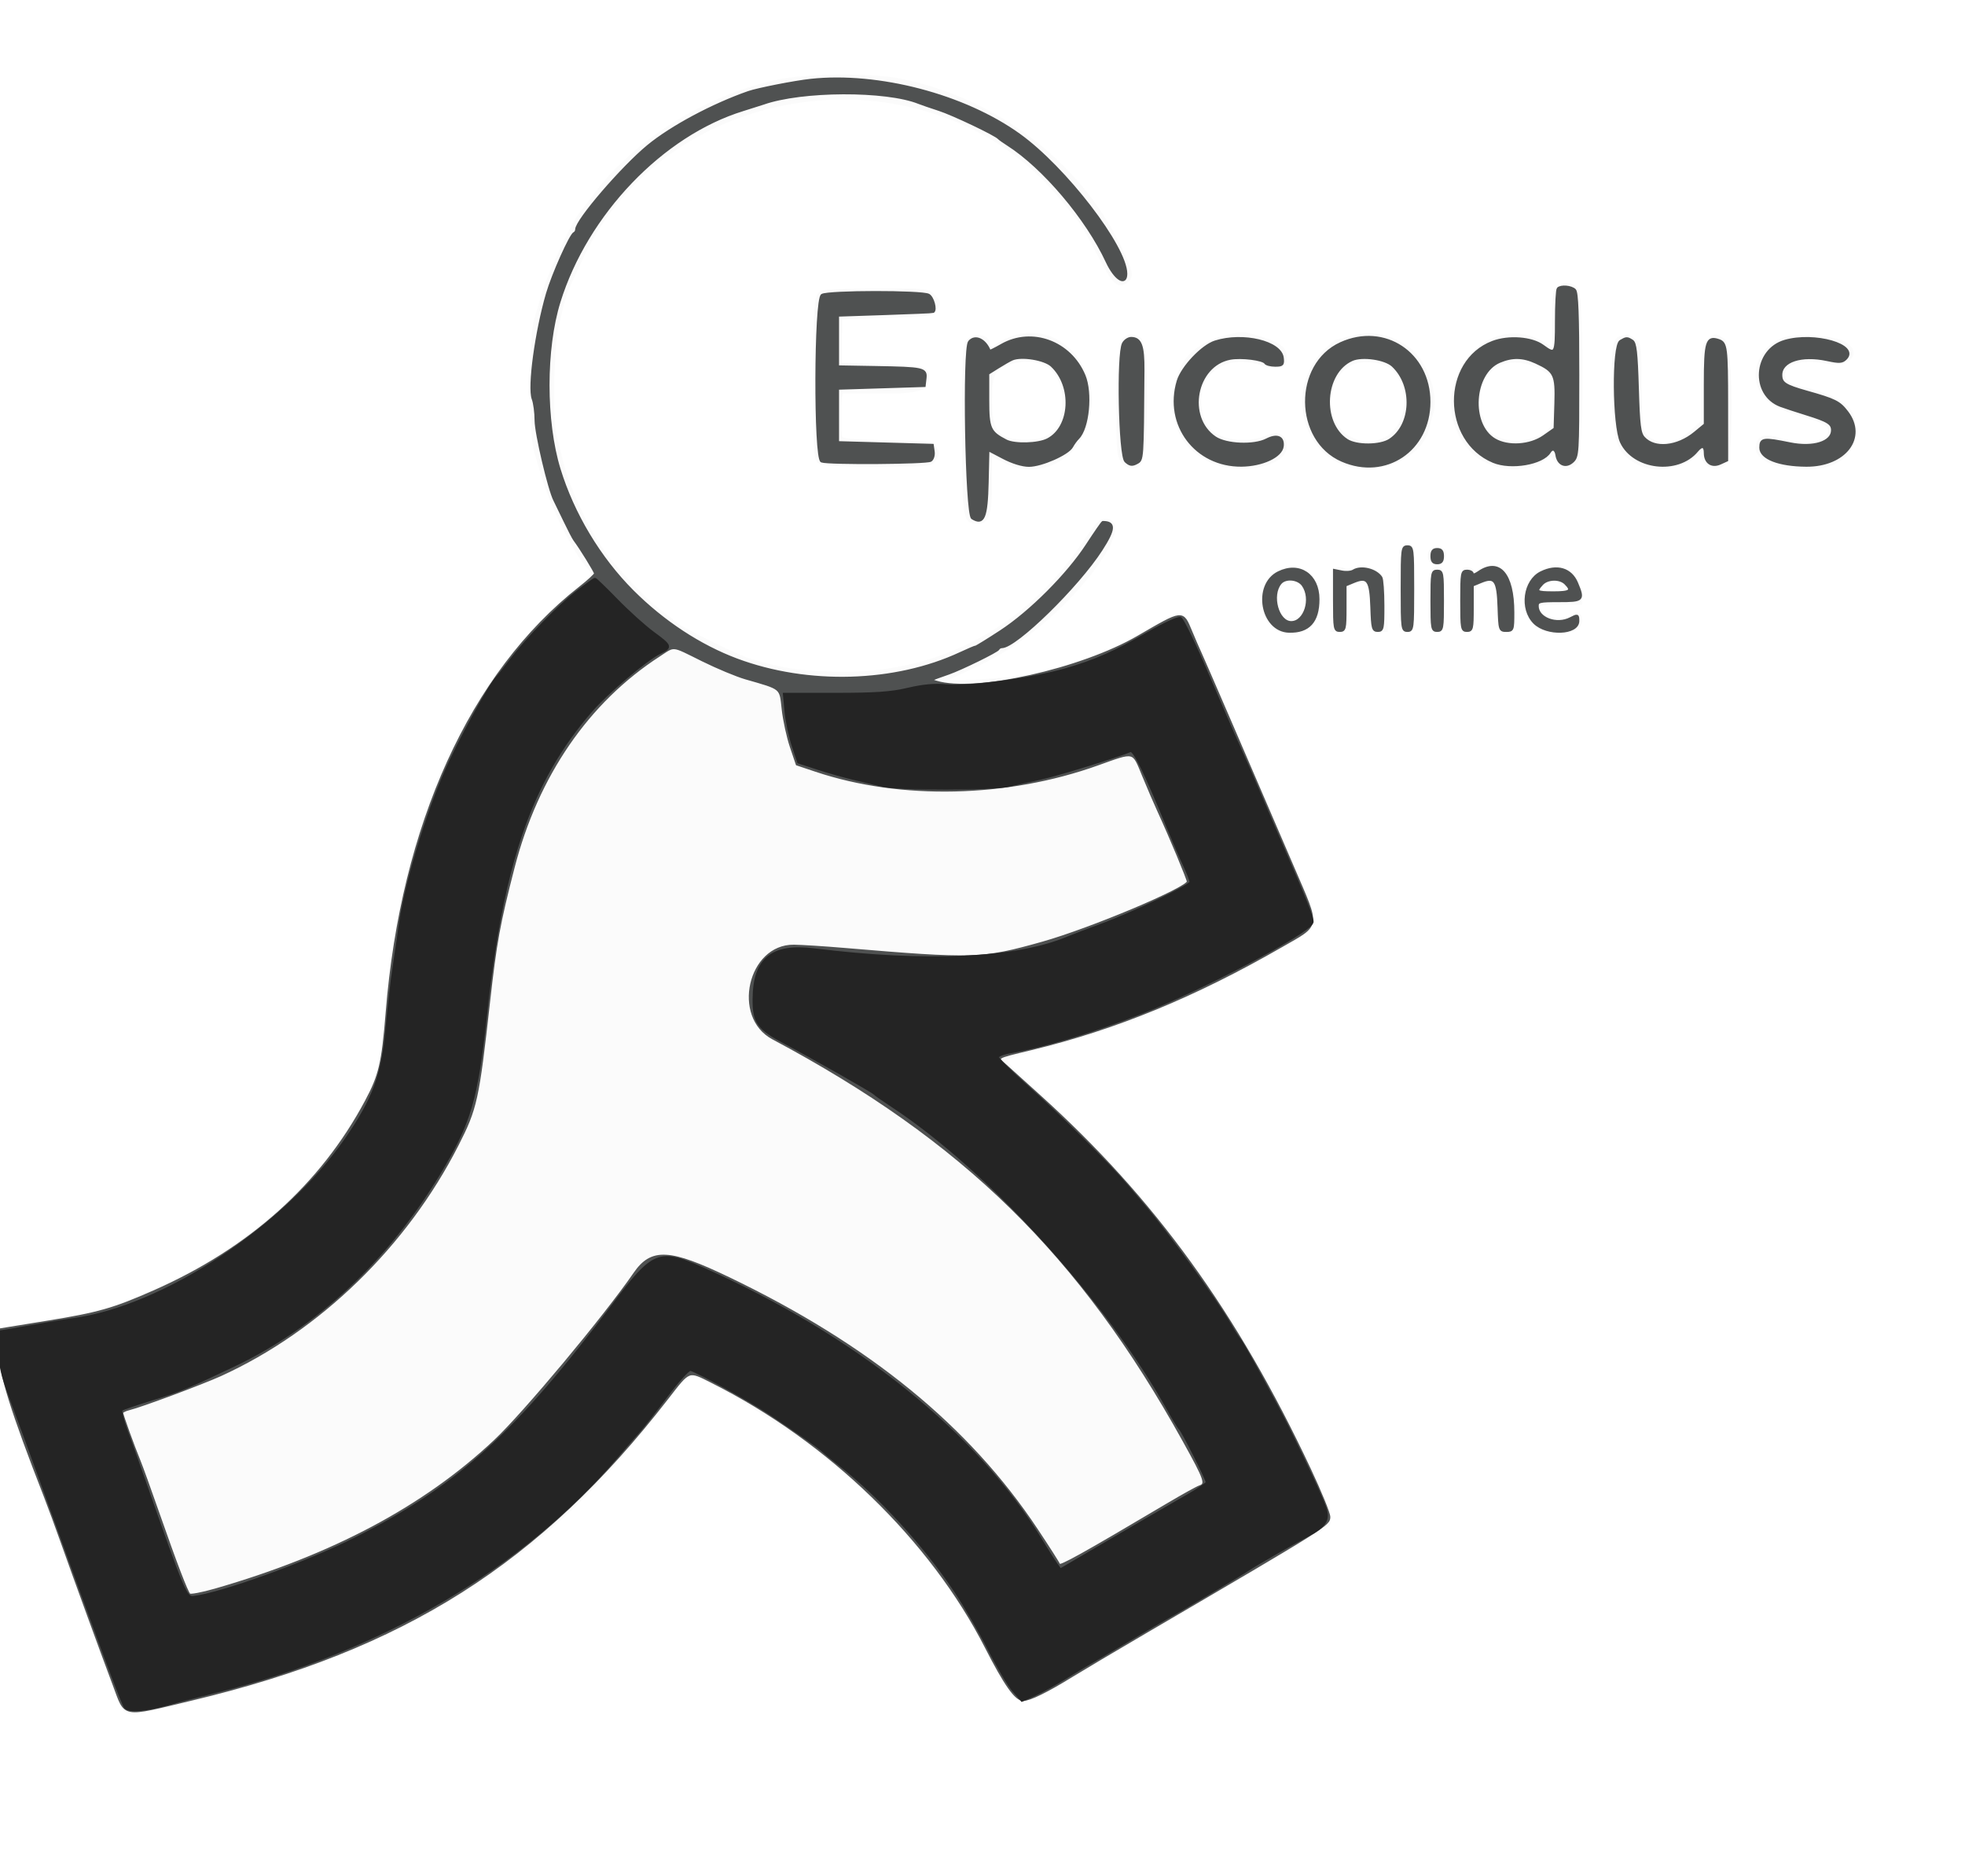
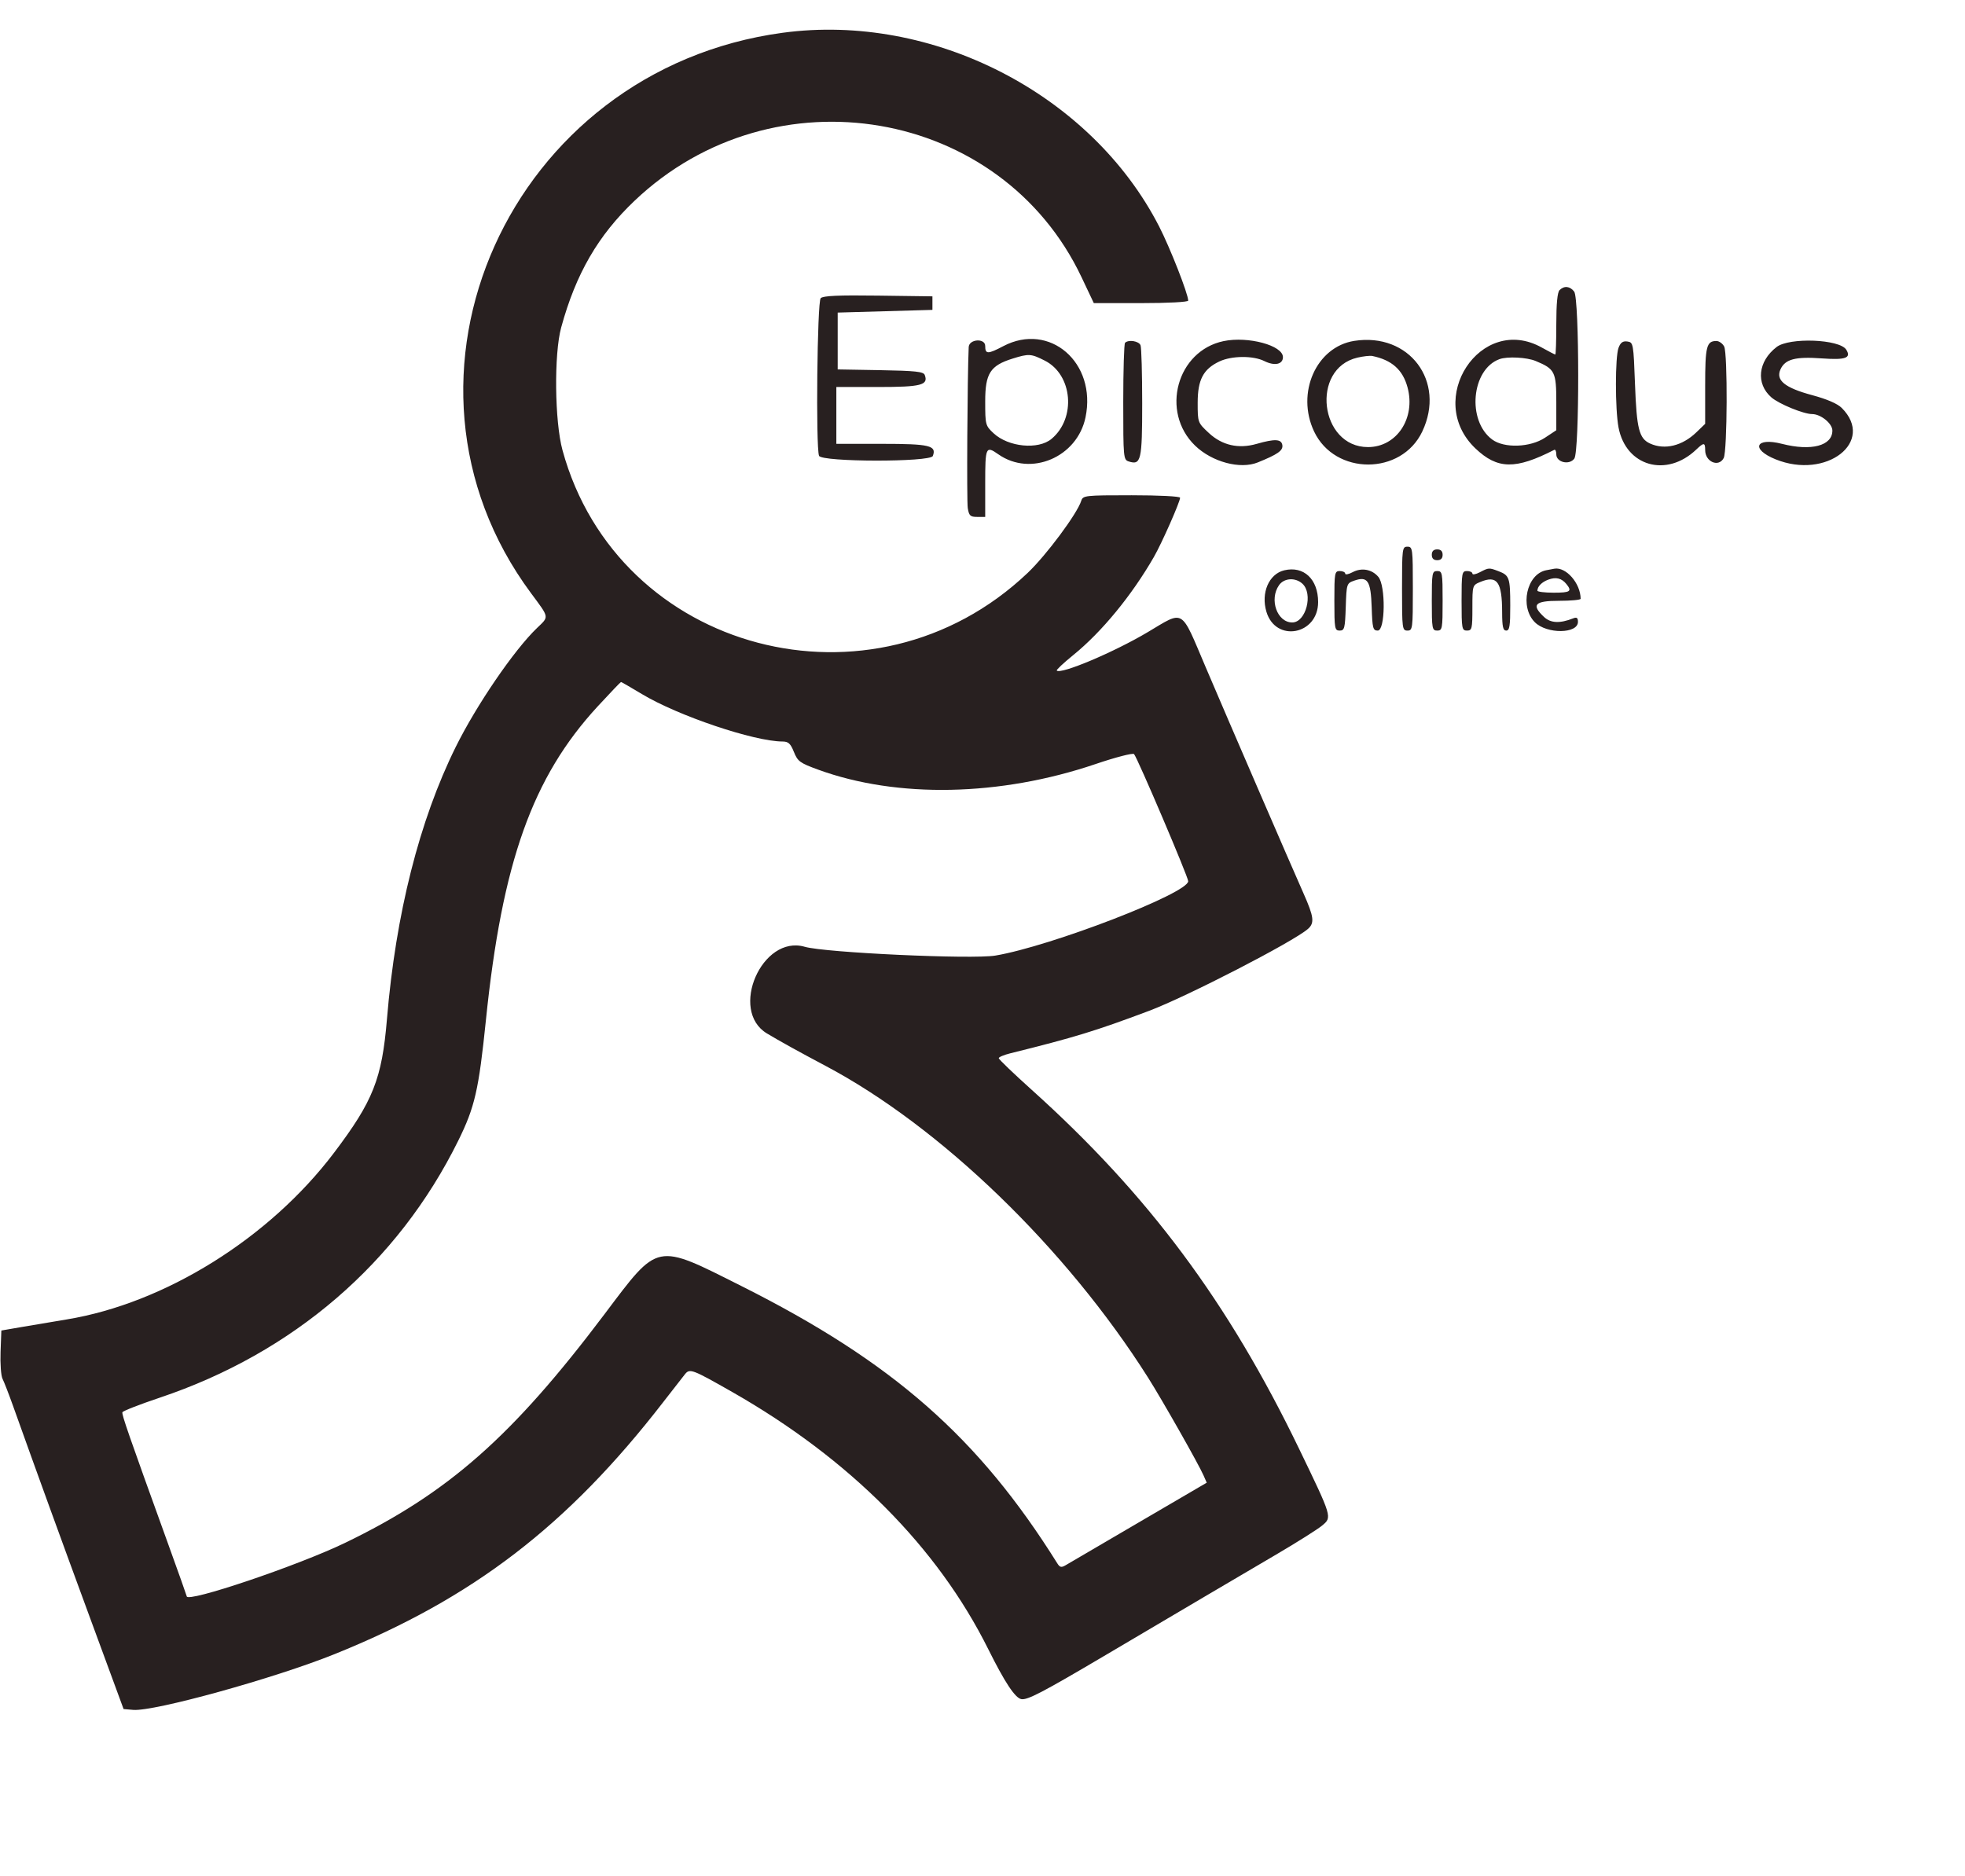
<svg xmlns="http://www.w3.org/2000/svg" viewBox="0 0 726 693">
-   <path fill="#fbfbfb" stroke="#fbfbfb" d="M287 29.986c-26.493 5.726-52.815 22.285-67.581 42.513-1.605 2.2-3.594 4.756-4.419 5.681-3.035 3.402-12.032 22.471-14.306 30.32a860.66 860.66 0 0 1-2.821 9.5c-.968 3.173-1.373 10.399-1.373 24.5s.405 21.327 1.373 24.5a860.66 860.66 0 0 1 2.821 9.5c2.973 10.261 11.807 27.901 16.49 32.928 2.531 2.716 2.482 2.815-3.781 7.647-8.152 6.289-23.628 23.051-30.861 33.425-22.423 32.159-34.965 70.81-40.076 123.5-2.055 21.185-2.691 23.868-7.949 33.5-15.523 28.44-38.88 50.309-70.017 65.558-19.053 9.33-27.108 11.864-47.61 14.976C-1.794 490.87 0 489.566 0 500.313c0 8.263.395 10.224 3.968 19.682 2.182 5.778 11.416 30.98 20.519 56.005 21.43 58.91 20.379 56.429 24.056 56.792 1.626.161 12.182-1.948 23.457-4.687 69.411-16.86 120.753-46.384 158.284-91.022 3.969-4.721 7.717-9.033 8.33-9.583.612-.55 3.061-3.7 5.441-7 5.641-7.821 10.009-12.5 11.67-12.5 1.751 0 12.462 5.408 18.775 9.48 2.75 1.773 9 5.796 13.888 8.94 31.818 20.46 59.562 50.603 75.138 81.638 12.221 24.348 11.709 24.204 35.474 9.974a5088.723 5088.723 0 0 1 24-14.233c7.975-4.7 20.8-12.272 28.5-16.827 7.7-4.554 15.808-9.292 18.017-10.529 4.478-2.505 20.757-12.422 21.386-13.027 3.641-3.507-20.783-52.907-41.243-83.416-19.741-29.437-40.42-53.008-70.16-79.973-9.562-8.669-9.564-8.675-3.279-10.419 38.907-10.798 45.958-13.383 73.779-27.043 20.003-9.822 33.497-17.757 35.013-20.59 1.123-2.098-.416-7.809-4.305-15.975-1.44-3.025-7.843-17.65-14.229-32.5-6.385-14.85-12.48-28.83-13.544-31.066-1.064-2.236-1.935-4.342-1.935-4.68 0-.338-1.284-3.458-2.852-6.934-1.569-3.476-3.831-8.808-5.027-11.849-5.214-13.26-6.596-13.94-16.19-7.966-14.136 8.803-27.215 14.153-44.431 18.172-9.385 2.191-36.68 3.632-32.5 1.716 14.601-6.693 18.584-8.798 25.5-13.472 22.578-15.261 43.801-44.016 33.379-45.225-2.298-.266-3.346.777-8.5 8.462-21.806 32.513-55.208 49.593-93.879 48.004-12.754-.524-16.672-1.154-29-4.662-5.06-1.44-25.687-11.601-28.149-13.866-1.018-.937-2.801-2.363-3.962-3.169-6.365-4.417-19.657-18.504-24.103-25.543-4.172-6.608-7.383-13.104-11.329-22.922-1.101-2.739-3.546-11.855-4.962-18.5-1.348-6.324-.81-31.938.818-39 1.975-8.566 3.216-13.075 4.069-14.784.471-.944 2.603-5.518 4.737-10.164 31.448-68.464 129.854-80.962 177.625-22.561a4598.91 4598.91 0 0 0 6.562 8.009c.906 1.1 3.952 6.478 6.767 11.952 5.533 10.755 7.355 12.713 10.177 10.936 2.918-1.838 2.58-3.936-2.197-13.609-15.333-31.047-45.657-54.027-80.761-61.203-10.885-2.225-34.581-2.013-45.792.41m288.75 76.094c-1.5.874-1.75 2.601-1.75 12.085v11.065l-2.672-1.751c-22.583-14.797-46.396 17.345-28.396 38.326 6.729 7.843 20.919 9.525 28.309 3.355 1.558-1.301 1.959-1.176 3.822 1.193 2.541 3.231 5.304 3.389 7.38.424 2.347-3.35 2.334-61.857-.014-64.206-1.795-1.795-4.144-1.967-6.679-.491M304 107.729c-2.812 1.07-2.969 2.788-2.985 32.486-.014 28.363.073 29.762 1.919 30.75 1.144.612 9.908 1.035 21.444 1.035 18.976 0 19.551-.06 21.052-2.204 1.316-1.878 1.343-2.505.186-4.25-1.262-1.902-2.506-2.065-17.694-2.322-11.454-.193-16.56-.638-17.085-1.487-1.28-2.072-.866-16.73.474-16.789.654-.029 6.814-.024 13.689.011 13.342.067 17.296-.931 17.756-4.484.582-4.495-.82-4.947-16.967-5.475l-15.289-.5.095-8.5.095-8.5 16.614-.5c15.119-.455 16.751-.68 18.124-2.5 1.953-2.589 1.941-2.727-.467-5.311-1.963-2.107-2.738-2.186-20.75-2.11-10.291.043-19.386.336-20.211.65m70.085 16.889c-2.428.863-5.051 2.206-5.83 2.984-1.592 1.592-3.255 1.008-3.255-1.142 0-2.329-4.792-2.958-7.04-.924-1.867 1.69-1.96 3.258-1.96 33.048 0 33.417.145 34.416 5 34.416 4.105 0 5-2.521 5-14.088v-10.946l4.967 2.517c16.352 8.287 33.516-5.366 31.687-25.205-1.413-15.33-15.302-25.374-28.569-20.66m78.193-.08c-12.065 3.25-17.608 9.984-18.123 22.018-.526 12.313 3.282 19.14 13.329 23.893 10.45 4.944 27.516 1.541 27.516-5.486 0-4.069-2.782-5.37-7.377-3.45-8.308 3.471-19.712.976-22.389-4.899-6.864-15.065 4.723-27.443 20.717-22.13 6.311 2.096 9.049 1.359 9.049-2.436 0-3.382-2.463-5.217-10.009-7.458-6.275-1.863-5.992-1.862-12.713-.052m47.222-.025c-2.75.769-5.275 1.419-5.61 1.443-.336.024-2.201 1.544-4.145 3.378-13.038 12.296-9.787 35.004 5.98 41.762 12.053 5.167 29.4-1.818 31.839-12.821.339-1.526 1.057-4.229 1.597-6.005 1.732-5.702-1.578-16.455-6.649-21.599-6.012-6.098-14.811-8.453-23.012-6.158m-84.628 1.138c-1.455 1.751-2.604 35.633-1.421 41.938.819 4.368 4.773 6.423 7.539 3.92 3.053-2.763 3.121-44.844.076-46.474-2.749-1.471-4.613-1.285-6.194.616m183.879-.962c-2.607.682-2.965 3.611-2.564 20.985.411 17.836 1.531 21.192 8.432 25.264 6.327 3.733 17.232 2.068 22.777-3.477 1.472-1.472 1.604-1.446 1.604.313 0 4.368 5.456 6.589 8.345 3.397 2.944-3.253 2.443-43.505-.568-45.614-2.86-2.004-3.369-1.965-5.777.443-1.807 1.807-2 3.333-2 15.804v13.804l-3.25 3.076c-5.656 5.354-10.371 6.653-15.066 4.153-4.303-2.292-4.619-3.652-4.652-20.03-.031-15.066-.121-15.756-2.255-17.25-1.222-.856-2.459-1.505-2.75-1.441-.29.064-1.314.322-2.276.573m60.644.328c-9.52 2.96-13.46 14.423-7.348 21.383 2.855 3.253 5.652 4.617 15.453 7.54 6.212 1.852 8.5 3.244 8.5 5.172 0 4.68-8.921 6.263-18.198 3.229-5.667-1.854-8.08-1.137-8.629 2.566-.695 4.686 7.14 8.104 18.515 8.077 13.387-.033 19.927-7.651 16.742-19.503-.993-3.695-9.397-8.314-18.095-9.946-4.918-.923-7.335-2.62-7.335-5.153 0-4.271 6.667-6.231 15.418-4.532 8.894 1.726 13.606-3.718 6.428-7.429-3.736-1.932-16.967-2.798-21.451-1.404m-285.926 9.045c-6.286 1.829-7.469 4.042-7.469 13.977 0 11.787 2.868 14.961 13.518 14.961 9.022 0 13.485-4.903 13.478-14.807-.007-11.647-8.052-17.469-19.527-14.131m126.031.286c-10.773 4.951-10.891 22.847-.184 27.709 5.137 2.332 6.567 2.374 11.645.342 9.602-3.842 11.401-20.355 2.903-26.663-3.36-2.494-10.464-3.18-14.364-1.388m56.143-.342c-3.822 1.175-6.509 3.738-8.226 7.846-1.637 3.918-1.881 10.743-.417 11.648.55.34 1 1.451 1 2.47 0 5.257 9.681 8.933 17.404 6.609 7.95-2.393 8.596-3.461 8.596-14.22v-9.331l-3.75-2.424c-4.3-2.781-10.453-3.875-14.607-2.598M518 217.5c0 14.833.086 15.5 2 15.5s2-.667 2-15.5-.086-15.5-2-15.5-2 .667-2 15.5m10-11.934c0 3.51 5.317 3.221 5.82-.316.271-1.914-.139-2.25-2.75-2.25-2.629 0-3.07.369-3.07 2.566m-58.077 7.357c-2.851 2.852-3.384 4.938-2.935 11.506.856 12.532 18.106 12.547 20.456.017 2.131-11.359-9.823-19.221-17.521-11.523m22.744-2.256c-.367.366-.667 5.541-.667 11.5V233h2.5c2.453 0 2.5-.147 2.5-7.8 0-8.731.805-10.2 5.593-10.2 3.96 0 4.407 1.073 4.407 10.582 0 7.336.029 7.418 2.619 7.418h2.62l-.413-9.443c-.324-7.407-.815-9.887-2.275-11.5-2.042-2.257-7.354-2.768-10.617-1.022-1.333.714-1.934.714-1.934 0 0-1.144-3.279-1.423-4.333-.368M529 221.5c0 10.833.116 11.5 2 11.5s2-.667 2-11.5-.116-11.5-2-11.5-2 .667-2 11.5m11 0c0 10.833.116 11.5 2 11.5 1.833 0 2-.667 2-7.965 0-8.796 1.174-10.496 6.799-9.847 2.679.31 2.703.382 2.99 9.062.282 8.551.345 8.75 2.75 8.75 2.43 0 2.461-.113 2.461-8.865 0-10.904-1.8-14.135-7.873-14.135-2.05 0-4.323.563-5.052 1.25-1.06 1-1.417 1-1.783 0-.252-.687-1.321-1.25-2.375-1.25-1.778 0-1.917.833-1.917 11.5m27.659-9.446c-5.125 4.031-5.654 13.678-1.006 18.326 4.89 4.89 17.347 4.153 17.347-1.026 0-2.072-.338-2.419-1.75-1.799-5.796 2.546-12.534 1.29-13.531-2.523-.501-1.916-.081-2.032 7.375-2.032H584v-3.066c0-8.69-9.492-13.268-16.341-7.88m-94.004 3.775c-1.951 2.156-2.256 10.17-.455 11.971 1.613 1.613 6.286 1.524 7.672-.145 5.379-6.482-1.641-17.987-7.217-11.826m96.156.36L567.5 218.5l5.361.306c6.019.344 7.044-.141 5.503-2.604-1.666-2.662-5.898-2.668-8.553-.013" fill-rule="evenodd" />
-   <path fill="#4f5151" stroke="#4f5151" d="M299.5 29.631c-5.907.637-19.555 3.32-23 4.523-13.22 4.616-28.413 12.751-37 19.813-9.586 7.883-26.5 27.558-26.5 30.827 0 .571-.35 1.189-.778 1.373-1.384.592-7.892 15.13-9.999 22.333-4.115 14.074-6.901 34.587-5.276 38.859.579 1.524 1.054 5.104 1.055 7.956.001 4.758 4.899 25.572 6.943 29.507.479.923 2.15 4.359 3.713 7.636 1.563 3.276 3.201 6.426 3.639 7 2.15 2.812 7.703 11.809 7.703 12.482 0 .421-2.588 2.798-5.75 5.283-40.158 31.556-65.642 87.636-71.241 156.777-1.534 18.941-2.562 23.334-7.724 33-16.519 30.929-42.931 54.623-78.285 70.227-15.058 6.646-20.541 8.206-39.82 11.331L0 491.343v7.96c0 7.972 4.397 22.082 16.734 53.697 1.395 3.575 4.21 11.225 6.255 17 4.481 12.651 14.979 41.443 19.143 52.5 4.541 12.058 2.332 11.652 28.868 5.316 78.184-18.669 128.316-50.43 175.446-111.156 8.41-10.837 7.746-10.594 16.698-6.095 43.193 21.706 80.957 58.291 101.237 98.076C371.392 622.396 375.346 628 378.04 628c2.368 0 8.826-3.17 17.96-8.816 3.575-2.21 15.95-9.55 27.5-16.311 67.313-39.4 67.5-39.518 67.5-42.396 0-1.272-3.244-9.213-7.209-17.645C456.68 485.178 426.22 443.117 383.976 405a33528.73 33528.73 0 0 1-12.412-11.203c-3.702-3.345-4.315-2.937 9.436-6.274 31.386-7.614 60.391-19.543 92.565-38.071 14.105-8.123 13.824-6.275 4.316-28.392-18.214-42.371-33.098-76.829-34.368-79.56-.766-1.65-2.362-5.33-3.546-8.178-3.159-7.603-2.764-7.645-19.452 2.058-20.941 12.177-60.336 20.983-74.515 16.658-2.76-.842-3.066-.619 4.5-3.281 4.709-1.657 17.964-8.165 18.333-9.002.184-.415.77-.755 1.304-.755 5.127 0 27.999-22.356 36.734-35.905 4.916-7.627 5.066-10.095.61-10.095-.195 0-2.827 3.793-5.849 8.428-7.135 10.947-20.88 24.713-31.83 31.879-4.783 3.131-8.933 5.693-9.222 5.693-.289 0-2.9 1.108-5.803 2.461-24.106 11.242-56.315 12.159-82.557 2.35-13.677-5.112-27.184-13.992-38.509-25.317-12.222-12.222-22.028-28.554-27.113-45.156-5.411-17.667-5.415-44.442-.009-61.838 10.115-32.549 38.067-61.747 67.911-70.938 3.3-1.016 6.675-2.086 7.5-2.377 14.14-4.997 45.348-5.139 57.5-.261 1.1.442 4.475 1.601 7.5 2.578 5.05 1.629 20.831 9.143 22 10.475.275.313 1.772 1.379 3.327 2.369 13.259 8.444 29.321 27.428 36.704 43.38 2.942 6.354 6.969 8.92 6.969 4.439 0-9.892-22.521-39.173-39.5-51.354-20.294-14.561-52.008-22.872-77-20.18m276.167 77.036c-.367.366-.667 5.766-.667 12 0 12.232-.249 12.688-5.01 9.168-4.032-2.982-12.632-3.625-18.498-1.385-18.543 7.081-18.377 36.304.251 44.087 6.482 2.709 18.118.733 20.748-3.523 1.045-1.691 2.351-1.141 2.689 1.134.513 3.446 3.318 4.617 5.761 2.405 1.992-1.802 2.059-2.847 2.059-32.008 0-22.113-.32-30.465-1.2-31.345-1.294-1.294-5.047-1.62-6.133-.533M303.75 109.08c-2.548 1.484-2.71 60.338-.168 61.313 2.433.934 38.74.689 40.255-.271.736-.467 1.186-1.922 1-3.235l-.337-2.387-17.5-.5-17.5-.5v-20l16-.5 16-.5.313-2.715c.405-3.514-.593-3.734-18.313-4.042l-14-.243v-19l17.5-.584c9.625-.32 17.613-.658 17.75-.75 1.121-.746-.13-5.299-1.684-6.131-2.536-1.357-36.977-1.318-39.316.045m54.398 17.242c-2.142 2.58-1.107 63.671 1.102 65.064 4.091 2.58 5.227-.126 5.53-13.174l.28-12.073 5.572 2.93c3.44 1.81 7.086 2.931 9.531 2.931 4.623 0 14.404-4.322 15.835-6.997.544-1.016 1.585-2.445 2.313-3.175 3.677-3.689 4.925-16.626 2.226-23.085-5.16-12.35-19.313-17.563-30.43-11.208-2.417 1.382-4.442 2.389-4.5 2.238-1.672-4.283-5.355-5.987-7.459-3.451m56.887.612c-2.088 3.902-1.326 41.493.882 43.491 1.529 1.384 2.338 1.509 4 .62 2.225-1.191 2.183-.601 2.424-34.2.065-9.108-.958-11.845-4.428-11.845-1.014 0-2.308.87-2.878 1.934m33.965-.625c-4.75 1.5-12.198 9.361-13.75 14.511-4.851 16.099 6.591 31.292 23.438 31.121 7.691-.078 14.683-3.349 15.116-7.071.392-3.366-1.999-4.338-5.818-2.363-4.634 2.396-14.979 1.973-19.065-.781-11.029-7.433-7.328-26.871 5.579-29.292 4.073-.764 12.184.246 13.036 1.624.32.518 1.935.942 3.589.942 2.691 0 2.975-.289 2.691-2.75-.675-5.867-14.539-9.186-24.816-5.941m46.395.599c-17.174 7.8-16.892 35.667.438 43.207C511.895 177.103 528 166.281 528 148.5c0-17.946-16.529-28.892-32.605-21.592m103.355-.828c-2.812 1.638-2.588 31.159.282 37.265 4.623 9.835 20.865 11.714 27.907 3.228 1.871-2.254 3.061-1.942 3.061.805 0 3.508 2.455 5.191 5.53 3.79l2.47-1.125-.015-20.772c-.016-20.874-.227-22.539-2.985-23.486-4.382-1.504-5 .495-5 16.177v14.892l-3.75 3.098c-6.512 5.379-14.994 6.197-18.949 1.829-1.531-1.691-1.876-4.449-2.301-18.424-.399-13.131-.802-16.625-2-17.381-1.851-1.167-2.077-1.161-4.25.104m60.712-.016c-11.303 3.287-12.417 19.692-1.613 23.778 1.458.552 5.801 1.978 9.651 3.171 7.853 2.432 9.5 3.464 9.5 5.954 0 4.516-7.013 6.741-15.679 4.974-9.865-2.01-10.821-1.879-10.821 1.493 0 3.835 6.794 6.463 16.864 6.524 14.259.087 22.193-10.294 15.038-19.676-2.832-3.713-4.417-4.506-14.88-7.451-8.059-2.269-9.522-3.236-9.522-6.298 0-5.188 7.509-7.662 17.045-5.617 4.519.969 5.56.908 6.873-.406 4.895-4.895-11.553-9.617-22.456-6.446M374 132.682c-.825.348-3.187 1.692-5.25 2.988l-3.75 2.355v9.813c0 10.5.631 11.919 6.684 15.037 3.152 1.623 11.917 1.382 15.41-.424 8.747-4.523 9.59-19.818 1.509-27.368-2.627-2.454-11.151-3.855-14.603-2.401m125.5.223c-10.557 4.683-11.743 23.303-1.894 29.756 3.507 2.299 12.346 2.256 15.905-.077 8.4-5.503 8.981-20.131 1.092-27.501-2.817-2.631-11.318-3.857-15.103-2.178m54.5.687c-9.958 4.235-11.15 23.344-1.8 28.867 4.908 2.899 13.162 2.368 18.205-1.173l4.095-2.875.289-9.333c.329-10.609-.342-12.007-7.289-15.197-4.802-2.205-8.794-2.291-13.5-.289M518 217.5c0 14.833.086 15.5 2 15.5s2-.667 2-15.5-.086-15.5-2-15.5-2 .667-2 15.5m11-12c0 1.833.533 2.5 2 2.5s2-.667 2-2.5-.533-2.5-2-2.5-2 .667-2 2.5m-56.617 6.083c-9.244 4.561-6.26 21.42 3.843 21.706 7.27.206 10.774-3.654 10.774-11.871 0-8.956-6.937-13.623-14.617-9.835m27.664-.633c-.799.505-2.712.667-4.25.359L493 210.75v11.125c0 10.458.12 11.125 2 11.125 1.841 0 2-.667 2-8.379v-8.378l3.118-1.292c5.235-2.168 6.336-.615 6.671 9.405.261 7.822.475 8.644 2.25 8.644 1.808 0 1.96-.723 1.946-9.25-.009-5.088-.346-9.745-.75-10.35-1.932-2.893-7.407-4.209-10.188-2.45m46.176.607c-1.246.872-2.223 1.092-2.223.5 0-.581-.9-1.057-2-1.057-1.879 0-2 .667-2 11s.121 11 2 11c1.841 0 2-.667 2-8.379v-8.378l3.118-1.292c5.235-2.168 6.336-.615 6.671 9.405.282 8.439.347 8.644 2.75 8.644 2.372 0 2.461-.244 2.455-6.75-.011-14.134-5.142-20.037-12.771-14.693m23.16.026c-6.194 3.056-7.568 13.386-2.46 18.494 4.609 4.609 16.077 4.164 16.077-.625 0-2.227-.126-2.268-2.75-.899-5.14 2.682-12.25-.003-12.25-4.626 0-1.742.767-1.927 8-1.927 8.899 0 9.168-.269 6.548-6.538-2.185-5.231-7.344-6.751-13.165-3.879M529 222c0 10.333.121 11 2 11s2-.667 2-11-.121-11-2-11-2 .667-2 11m-55.967-6.539c-3.76 4.529-.978 14.539 4.04 14.539 5.112 0 7.889-8.754 4.37-13.777-1.805-2.578-6.547-3.007-8.41-.762m96.622.368c-2.561 2.83-2.094 3.171 4.345 3.171 6.194 0 7.131-.726 4.429-3.429-2.122-2.121-6.744-1.986-8.774.258m-326.234 26.36c-26.268 17.021-45.034 44.344-53.784 78.311-5.377 20.872-6.611 27.647-9.11 50-4.01 35.862-4.714 39.057-11.579 52.523-18.971 37.21-51.009 68.344-87.421 84.954-6.738 3.073-29.528 11.562-33.777 12.58-1.513.363-2.75 1.007-2.75 1.432 0 .826 4.104 12.213 6.491 18.011.792 1.925 3.958 10.7 7.034 19.5 6.418 18.355 10.364 28.662 11.397 29.77.394.423 4.736-.388 9.648-1.803 43.412-12.506 77.275-30.524 103.272-54.948 10.903-10.245 40.549-45.773 51.658-61.911 6.269-9.105 12.802-8.765 34.808 1.814 51.612 24.81 88.391 54.839 113.606 92.755 4.387 6.595 8.139 12.483 8.339 13.083.326.978 8.521-3.581 40.502-22.535 5.36-3.176 10.533-6.041 11.495-6.367 2.759-.932 2.222-2.505-5.788-16.959-38.32-69.152-81.165-111.134-151.874-148.814-14.794-7.884-8.792-34.22 7.754-34.024 2.837.034 11.233.573 18.658 1.199 47.891 4.034 50.918 3.939 73.137-2.301C402.959 343.453 439 328.283 439 325.787c0-.953-6.58-16.74-10.747-25.787-1.394-3.025-4.012-9.1-5.817-13.5-3.838-9.35-2.986-9.142-16.936-4.144-33.385 11.961-72.653 12.848-104 2.349l-7-2.345-2.189-6.474c-1.203-3.561-2.553-9.769-3-13.795-.914-8.246-.182-7.633-13.811-11.557-3.3-.95-10.459-3.934-15.908-6.631-11.749-5.813-10.112-5.64-16.171-1.714" fill-rule="evenodd" />
-   <path fill="#242424" stroke="#242424" d="M213.425 218.561c-6.799 5.234-18.629 17.4-24.736 25.439-2.297 3.025-4.428 5.725-4.733 6-2.607 2.344-14.406 23.893-19.439 35.5-7.557 17.427-14.947 42.587-16.889 57.5-.323 2.475-1.241 8.775-2.04 14-.8 5.225-1.971 15.35-2.602 22.5-1.557 17.63-4.795 26.524-15.062 41.372-22.465 32.489-67.503 62.24-100.924 66.669-2.475.328-7.875 1.208-12 1.956-4.125.747-9.187 1.637-11.25 1.976l-3.75.618v6.905c0 5.475.752 8.934 3.634 16.704 1.998 5.39 4.636 12.5 5.86 15.8 1.225 3.3 5.398 14.775 9.274 25.5 17.509 48.455 26.515 72.604 27.548 73.864 1.313 1.601 7.811 1.073 15.954-1.296 2.877-.837 10.855-2.915 17.73-4.617 60.656-15.014 112.994-45.726 148.036-86.866 3.005-3.528 6.67-7.756 8.144-9.396 1.474-1.639 5.974-7.394 10-12.789 4.026-5.394 8.006-9.828 8.845-9.854 1.515-.046 21.827 11.15 29.475 16.247 9.799 6.53 18.033 12.326 19.472 13.707.86.825 3.58 3.07 6.046 4.988 14.78 11.502 31.573 29.821 42.835 46.726 3.656 5.487 9.311 15.235 12.566 21.66 3.255 6.426 7.323 13.309 9.04 15.294l3.121 3.611 4.46-1.984c2.453-1.091 7.61-3.929 11.46-6.306 3.85-2.377 7.9-4.818 9-5.425 1.1-.606 7.625-4.441 14.5-8.521 6.875-4.08 13.4-7.906 14.5-8.503 4.717-2.56 27.227-15.928 29.63-17.596 2.435-1.691 15.955-9.432 21.975-12.582 6.516-3.411 7.997-5.823 6.382-10.399-1.39-3.94-7.033-16.085-13.689-29.463-4.213-8.467-17.072-31.9-17.835-32.5-.35-.275-1.938-2.75-3.529-5.5-5.287-9.14-23.425-34.185-31.865-44-1.418-1.65-4.264-5.004-6.324-7.453-6.09-7.241-24.922-25.964-36.745-36.532-6.05-5.407-11-10.309-11-10.892 0-.583 2.025-1.418 4.5-1.857 12.847-2.275 30.237-7.489 48.5-14.542 22.332-8.624 62.596-29.918 63.302-33.477.275-1.391-2.284-7.801-12.078-30.247-1.92-4.4-5.315-12.318-7.545-17.595-2.23-5.278-5.579-12.928-7.443-17-1.864-4.073-7.174-16.285-11.8-27.139s-9.055-19.982-9.842-20.284c-.788-.302-5.968 2.065-11.513 5.259-12.74 7.341-19.832 10.484-30.816 13.66-12.08 3.493-35.773 6.71-43.858 5.955-4.57-.427-8.729-.06-14.415 1.272-6.324 1.481-11.932 1.872-26.863 1.871l-18.872-.001.601 6.434c.331 3.539 1.518 9.191 2.639 12.56l2.039 6.126 7.232 2.349c3.978 1.291 9.932 2.976 13.232 3.743 3.3.767 8.025 1.898 10.5 2.512 5.841 1.45 41.107 1.421 47-.038 2.475-.613 7.65-1.781 11.5-2.595 5.677-1.2 28.508-8.225 33.138-10.197 1.359-.578 5.387 7.623 13.817 28.131 2.03 4.937 4.783 11.312 6.118 14.165 1.335 2.854 2.427 5.676 2.427 6.271 0 1.344-21.373 11.548-33.5 15.994-4.95 1.814-10.35 3.873-12 4.574-18.683 7.943-52.49 9.527-93.62 4.386-15.673-1.959-22.208 3.378-22.326 18.233-.069 8.569 1.563 10.86 11.481 16.112 10.442 5.53 32.363 17.965 32.965 18.7.275.336 3.2 2.382 6.5 4.545 35.71 23.415 79.798 71.904 102.276 112.487 1.984 3.58 3.914 6.735 4.29 7.01.855.626 9.937 18.681 9.925 19.73-.005.424-3.043 2.524-6.75 4.669-3.708 2.144-10.791 6.239-15.741 9.099-4.95 2.86-14.12 8.211-20.377 11.892l-11.378 6.691-1.621-2.29c-.891-1.26-3.371-5.182-5.51-8.715-23.741-39.209-68.675-75.254-125.114-100.364-15.909-7.078-18.136-6.183-32.631 13.121-36.024 47.977-57.508 67.494-95.319 86.595-18.1 9.144-49.738 20.612-60.079 21.778-2.818.317-3.783-1.962-17.879-42.206-2.408-6.875-5.534-15.645-6.947-19.488-1.413-3.843-2.249-7.277-1.857-7.632.392-.354 5.437-2.091 11.212-3.86 10.425-3.194 13.195-4.335 30.5-12.573 30.246-14.396 56.334-38.773 75.639-70.677 11.456-18.934 13.927-27.335 17.342-58.962 6.057-56.106 16.564-86.411 38.885-112.153 5.882-6.785 20.461-19.128 25.337-21.453 4.368-2.083 4.25-2.439-2.453-7.364-3.162-2.324-9.169-7.738-13.348-12.031-4.18-4.294-7.813-7.807-8.076-7.807-.262 0-3.143 2.052-6.401 4.561" fill-rule="evenodd" />
+   <path fill="#282020" d="M289.204 12.104C188.296 25.722 137.159 139.56 196.186 219.17c6.869 9.264 6.745 8.545 2.22 12.884-8.467 8.118-22.385 28.491-30.045 43.978-13.418 27.13-22.152 61.686-25.391 100.468-1.849 22.128-5.084 30.311-19.549 49.438-23.87 31.563-62.445 55.619-98.771 61.596-5.032.828-12.525 2.088-16.65 2.8l-7.5 1.294-.296 7.916c-.163 4.353.167 8.824.733 9.935.566 1.112 2.315 5.621 3.888 10.021 9.004 25.195 17.555 48.742 28.507 78.5l12.328 33.5 3.564.304c7.691.656 52.132-11.643 74.276-20.556 51.125-20.577 86.207-47.478 121.586-93.229 3.528-4.563 7.118-9.17 7.979-10.238 1.778-2.206 2.65-1.878 17.435 6.543 43.394 24.715 75.857 57.328 94.648 95.084 6.095 12.244 9.884 17.974 12.179 18.417 2.255.434 7.79-2.456 31.173-16.275 30.079-17.776 47.926-28.298 63-37.145 7.7-4.519 15.344-9.34 16.986-10.714 3.712-3.104 3.768-2.918-8.5-28.325-26.2-54.258-55.777-93.982-98.736-132.609-6.738-6.058-12.25-11.348-12.25-11.756 0-.408 1.913-1.216 4.25-1.796 23.823-5.912 31.488-8.257 51.25-15.681 13.948-5.239 53.378-25.572 58.75-30.295 2.488-2.187 2.204-4.457-1.639-13.103-4.827-10.86-28.098-64.673-36.164-83.626-9.393-22.07-7.701-21.055-21.475-12.877-12.461 7.399-32.027 15.656-33.531 14.151-.238-.238 2.518-2.825 6.123-5.751 10.5-8.518 21.601-22.034 29.773-36.246 2.899-5.042 9.663-20.347 9.663-21.866 0-.514-7.807-.911-17.933-.911-17.248 0-17.957.079-18.588 2.067-1.511 4.761-12.893 20.072-19.794 26.627-57.227 54.36-151.407 29.514-171.86-45.34-2.909-10.649-3.176-35.52-.487-45.354 5.436-19.874 13.628-34.014 27.143-46.852 51.339-48.767 135.435-34.369 165.106 28.268l4.54 9.584h17.437c9.951 0 17.436-.395 17.436-.92 0-2.463-6.716-19.582-10.787-27.495-25.145-48.88-83.632-78.955-139.009-71.481M576.2 107.2c-.792.792-1.2 5.044-1.2 12.5 0 6.215-.168 11.3-.374 11.3s-2.452-1.161-4.992-2.581c-22.561-12.61-43.493 19.245-24.502 37.288 8.138 7.733 14.776 7.849 29.118.51.413-.211.75.545.75 1.681 0 2.946 4.816 4.074 6.656 1.558 1.943-2.658 1.9-59.14-.048-61.706-1.545-2.036-3.703-2.255-5.408-.55m-272.98 2.98c-1.288 1.288-1.853 55.006-.613 58.238.893 2.328 41.144 2.395 42.036.069 1.48-3.855-1.163-4.487-18.765-4.487H309v-21h15.378c15.997 0 18.718-.703 17.275-4.462-.465-1.212-3.487-1.538-16.362-1.762L309.5 136.5v-21l17.5-.5 17.5-.5v-5l-20.03-.27c-14.737-.199-20.352.052-21.25.95m67.456 17.728c-5.739 3.018-6.676 3.008-6.676-.075 0-2.974-5.967-2.566-6.1.417-.497 11.216-.763 56.968-.345 59.5.464 2.812.933 3.25 3.49 3.25H364v-12.5c0-13.38.227-13.878 4.846-10.637 11.968 8.399 29.148 1.117 32.215-13.656 4.198-20.223-13.241-35.318-30.385-26.299m81.425-1.872c-17.292 3.58-23.46 26.141-10.56 38.619 6.257 6.052 16.659 8.843 23.162 6.214 7.358-2.974 9.368-4.383 9.084-6.366-.329-2.298-2.765-2.422-9.517-.484-6.693 1.921-12.75.538-17.644-4.027-4.108-3.832-4.126-3.88-4.126-11.17 0-8.5 2.067-12.439 8.002-15.256 4.523-2.146 12.484-2.218 16.63-.15 3.787 1.889 6.868 1.233 6.868-1.463 0-4.308-12.873-7.786-21.899-5.917m48.243-.078c-14.03 2.2-21.573 19.225-14.832 33.476 7.701 16.278 32.275 16.278 39.976 0 8.771-18.54-4.839-36.66-25.144-33.476m-84.677.709c-.367.366-.667 10.236-.667 21.932 0 20.554.069 21.288 2.048 21.916 4.53 1.438 4.952-.398 4.952-21.556 0-10.887-.273-20.507-.607-21.377-.604-1.573-4.453-2.188-5.726-.915m182.335 1.829c-1.289 3.39-1.297 22.674-.013 29.448 2.728 14.38 17.744 18.65 28.719 8.166 2.802-2.677 3.292-2.649 3.292.19 0 4.357 4.983 6.504 6.847 2.95 1.346-2.566 1.49-38.751.165-41.227-.595-1.113-1.877-2.023-2.847-2.023-3.668 0-4.165 1.97-4.165 16.504v14.104l-3.25 3.134c-5.209 5.025-11.707 6.602-17.093 4.148-4.071-1.855-4.962-5.352-5.579-21.89-.563-15.109-.635-15.508-2.826-15.819-1.662-.236-2.51.368-3.25 2.315m58.383-.269c-6.873 5.304-7.735 13.502-1.954 18.578 2.775 2.437 11.918 6.195 15.072 6.195 3.205 0 7.497 3.487 7.497 6.091 0 5.627-7.802 7.682-18.629 4.908-9.805-2.513-11.647 1.953-2.358 5.717 18.772 7.605 36.932-6.498 24.446-18.984-1.574-1.574-5.45-3.252-10.897-4.715-10.129-2.722-13.568-5.513-11.739-9.527 1.723-3.782 5.468-4.776 15.31-4.062 8.733.633 10.9-.138 9.004-3.206-2.42-3.916-21.036-4.635-25.752-.995m-282.258 4.271c-8.269 2.579-10.127 5.476-10.127 15.788 0 8.67.084 8.99 3.091 11.799 5.468 5.108 16.499 6.182 21.409 2.084 9.181-7.661 7.802-23.705-2.485-28.919-5.071-2.571-5.892-2.622-11.888-.752m127.406-.357c-17.407 4.029-13.99 33.059 3.892 33.059 10.617 0 17.681-10.665 14.612-22.061-1.753-6.51-5.801-10.114-13.037-11.607-.825-.17-3.285.104-5.467.609m52.467.565c-10.384 3.796-12.092 22.741-2.677 29.706 4.431 3.277 14.029 2.945 19.5-.676l4.177-2.764v-10.264c0-11.354-.491-12.344-7.607-15.317-3.294-1.376-10.494-1.745-13.393-.685M518 217.5c0 14.833.086 15.5 2 15.5s2-.667 2-15.5-.086-15.5-2-15.5-2 .667-2 15.5m11-12.5c0 1.333.667 2 2 2s2-.667 2-2-.667-2-2-2-2 .667-2 2m-54.5 5.727c-5.679 1.342-8.694 8.346-6.6 15.333 3.436 11.469 19.1 8.525 19.1-3.59 0-8.46-5.303-13.442-12.5-11.743m25.25.695c-1.512.803-2.75 1.036-2.75.519 0-.518-.9-.941-2-.941-1.879 0-2 .667-2 11 0 10.261.132 11 1.961 11 1.776 0 1.988-.823 2.25-8.729.283-8.556.344-8.747 3.092-9.711 5.007-1.756 6.158-.018 6.486 9.796.261 7.822.475 8.644 2.25 8.644 2.787 0 2.964-16.593.211-19.847-2.37-2.8-6.177-3.494-9.5-1.731m47 .025c-1.513.789-2.75 1.011-2.75.494 0-.518-.9-.941-2-.941-1.879 0-2 .667-2 11s.121 11 2 11c1.841 0 2-.667 2-8.379 0-8.32.021-8.387 2.926-9.59 6.236-2.583 8.037-.075 8.06 11.219.011 5.327.33 6.75 1.514 6.75 1.226 0 1.497-1.688 1.485-9.25-.017-10.285-.317-11.165-4.32-12.687-3.533-1.343-3.613-1.339-6.915.384m24.534-.746c-7.247 1.403-9.901 13.528-4.207 19.222 4.413 4.413 15.923 4.307 15.923-.147 0-1.492-.438-1.817-1.75-1.298-4.939 1.953-8.335 1.791-10.789-.515-4.808-4.517-3.464-5.963 5.539-5.963 4.4 0 7.997-.338 7.994-.75-.042-5.725-5.407-11.863-9.712-11.114-.43.075-1.779.329-2.998.565M529 222c0 10.333.121 11 2 11s2-.667 2-11-.121-11-2-11-2 .667-2 11m43.028-7.819c-2.384.886-3.981 2.505-4.013 4.069-.008.412 2.685.75 5.985.75 6.171 0 6.908-.491 4.75-3.169-1.77-2.197-3.865-2.711-6.722-1.65m-99.471 2.042c-3.709 5.294-.7 13.777 4.886 13.777 5.063 0 7.827-10.636 3.728-14.345-2.61-2.362-6.753-2.089-8.614.568m-251.724 44.78c-24.126 26.16-35.317 57.584-41.312 115.997-2.647 25.797-4.092 32.086-10.224 44.5-22.283 45.11-60.949 78.398-110.293 94.95-7.423 2.49-13.625 4.914-13.783 5.387-.28.839 2.255 8.141 16.721 48.163 3.876 10.725 7.05 19.652 7.053 19.838.039 2.524 40.997-11.301 58.473-19.737 38.094-18.388 61.82-39.303 95.884-84.522 20.145-26.741 18.64-26.435 50.726-10.311 55.81 28.046 87.452 55.843 116.566 102.402.936 1.496 1.498 1.62 3.079.679 1.064-.634 13.226-7.753 27.027-15.822l25.093-14.67-1.171-2.678c-1.841-4.208-15.274-27.893-20.52-36.179-30.288-47.844-76.641-92.646-119.152-115.166-9.604-5.088-17.019-9.19-21.649-11.977-14.075-8.472-1.799-36.595 13.975-32.019 7.534 2.186 61.847 4.691 70.432 3.248C388.255 349.642 439 330.067 439 325.604c0-1.582-18.785-45.673-20.011-46.968-.452-.479-6.809 1.168-14.234 3.687-35.233 11.953-73.256 12.721-102.462 2.069-6.76-2.466-7.577-3.062-8.974-6.552-1.237-3.091-2.051-3.842-4.178-3.849-10.576-.036-38.587-9.485-51.976-17.532-4.08-2.453-7.556-4.459-7.724-4.459-.168 0-4.042 4.051-8.608 9.003" fill-rule="evenodd" />
</svg>
